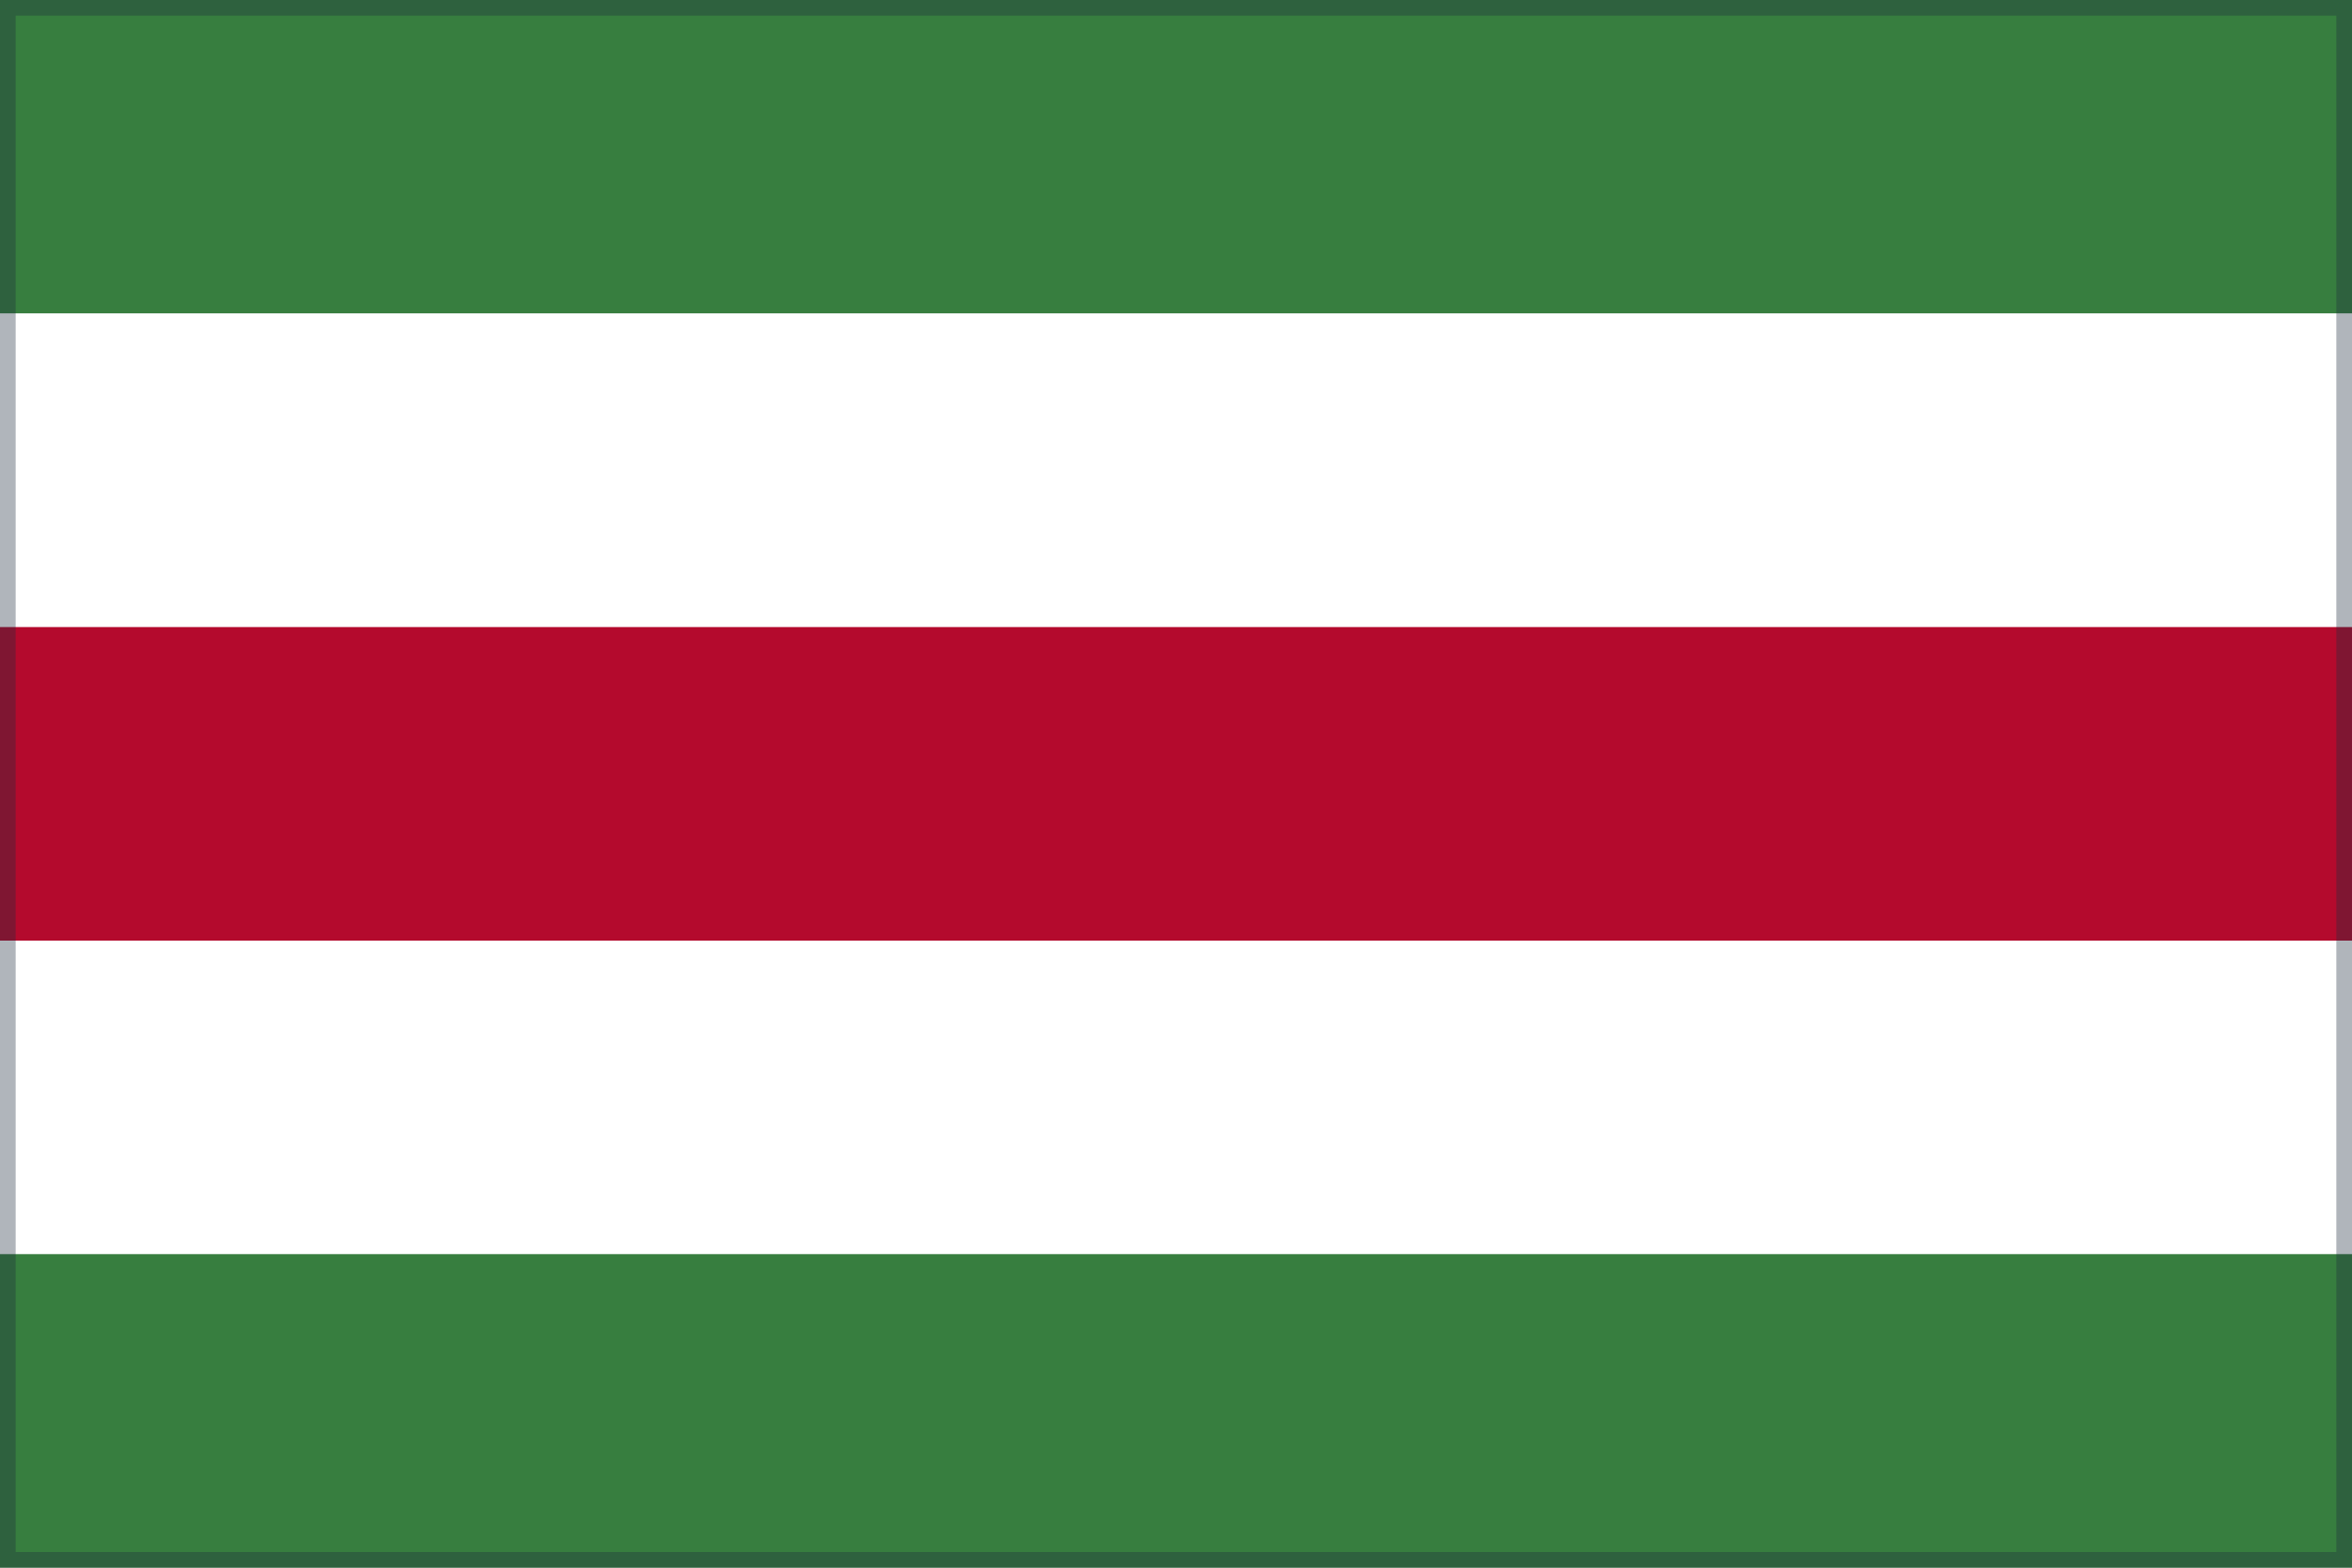
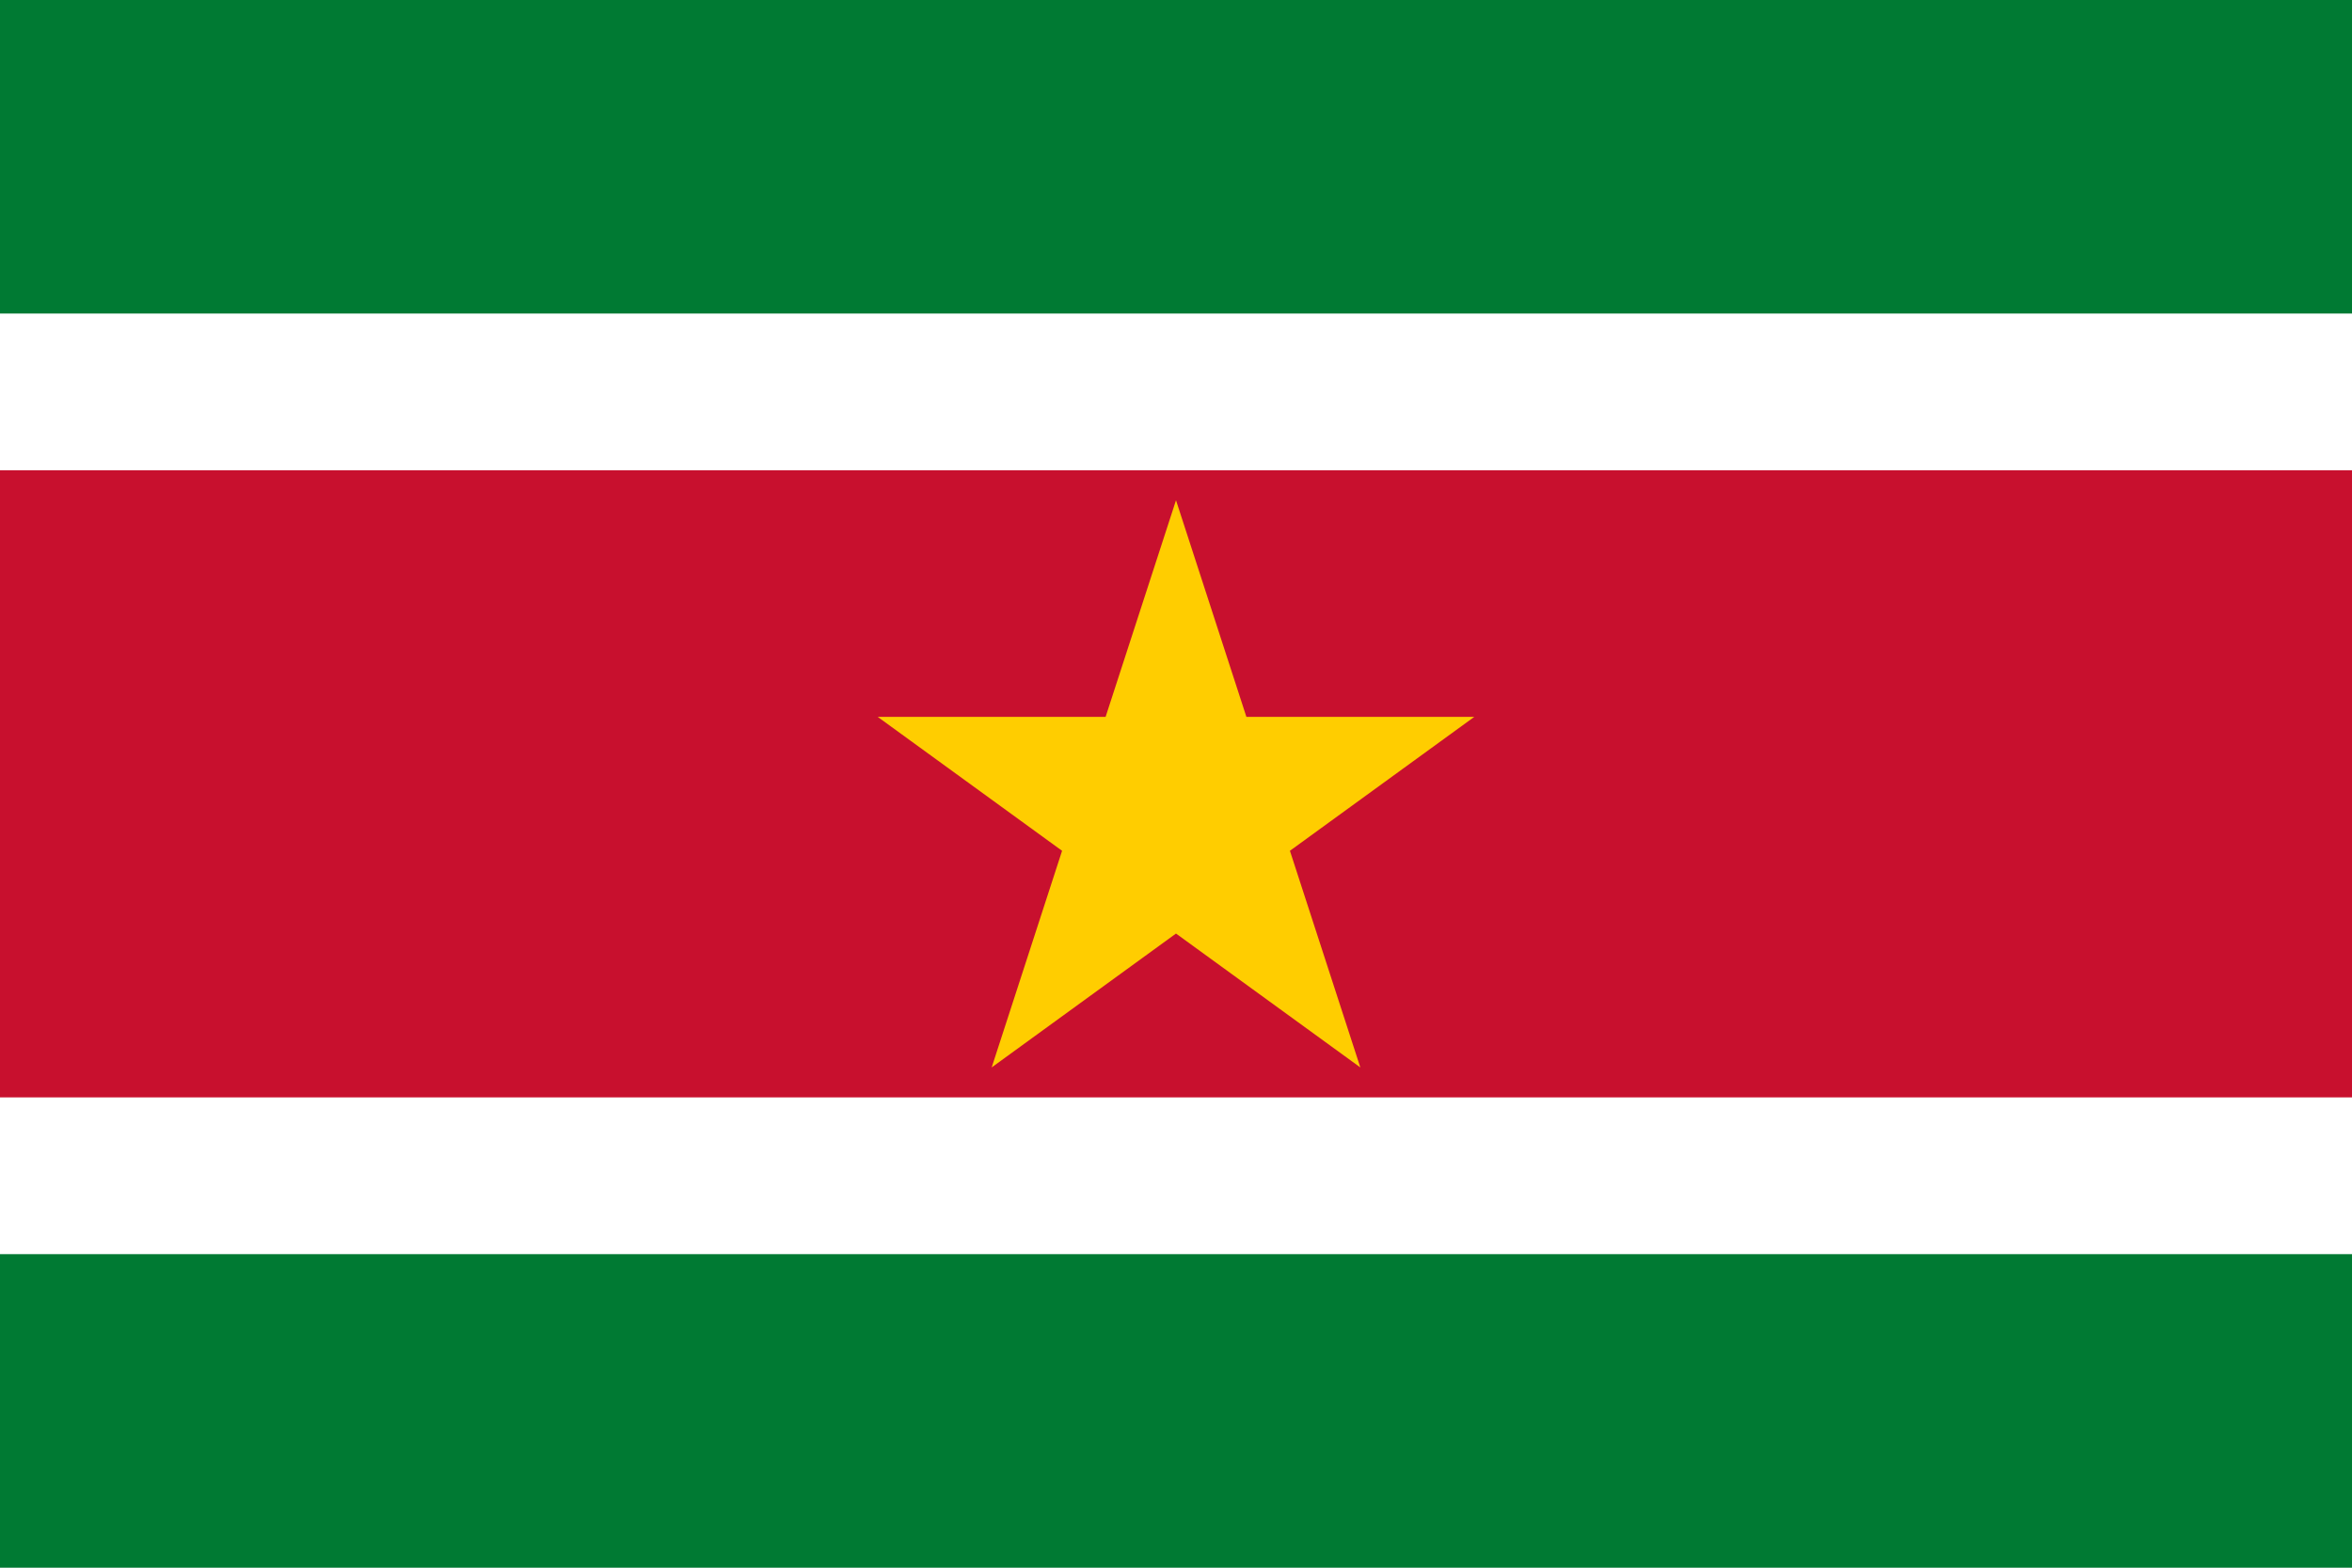
- <svg xmlns="http://www.w3.org/2000/svg" viewBox="0 0 300 200" width="300" height="200" preserveAspectRatio="xMidYMid meet">
-   <rect x="0" y="0.0" width="300" height="40.0" fill="#377E3F" />
-   <rect x="0" y="40.0" width="300" height="40.0" fill="#FFFFFF" />
-   <rect x="0" y="80.0" width="300" height="40.0" fill="#B40A2D" />
-   <rect x="0" y="120.0" width="300" height="40.0" fill="#FFFFFF" />
-   <rect x="0" y="160.0" width="300" height="40.0" fill="#377E3F" />
-   <rect x="1" y="1" width="298" height="198" fill="none" stroke="rgba(30,45,60,0.35)" stroke-width="2" />
+ <svg xmlns="http://www.w3.org/2000/svg" viewBox="0 0 900 600">
+   <path fill="#007A33" d="M0 0h900v600H0z" />
+   <path fill="#fff" d="M0 120h900v360H0z" />
+   <path fill="#C8102E" d="M0 180h900v240H0z" />
+   <path d="M450 191.459l70.534 217.082-184.661-134.164h228.254L379.466 408.541z" fill="#FFCD00" />
</svg>
